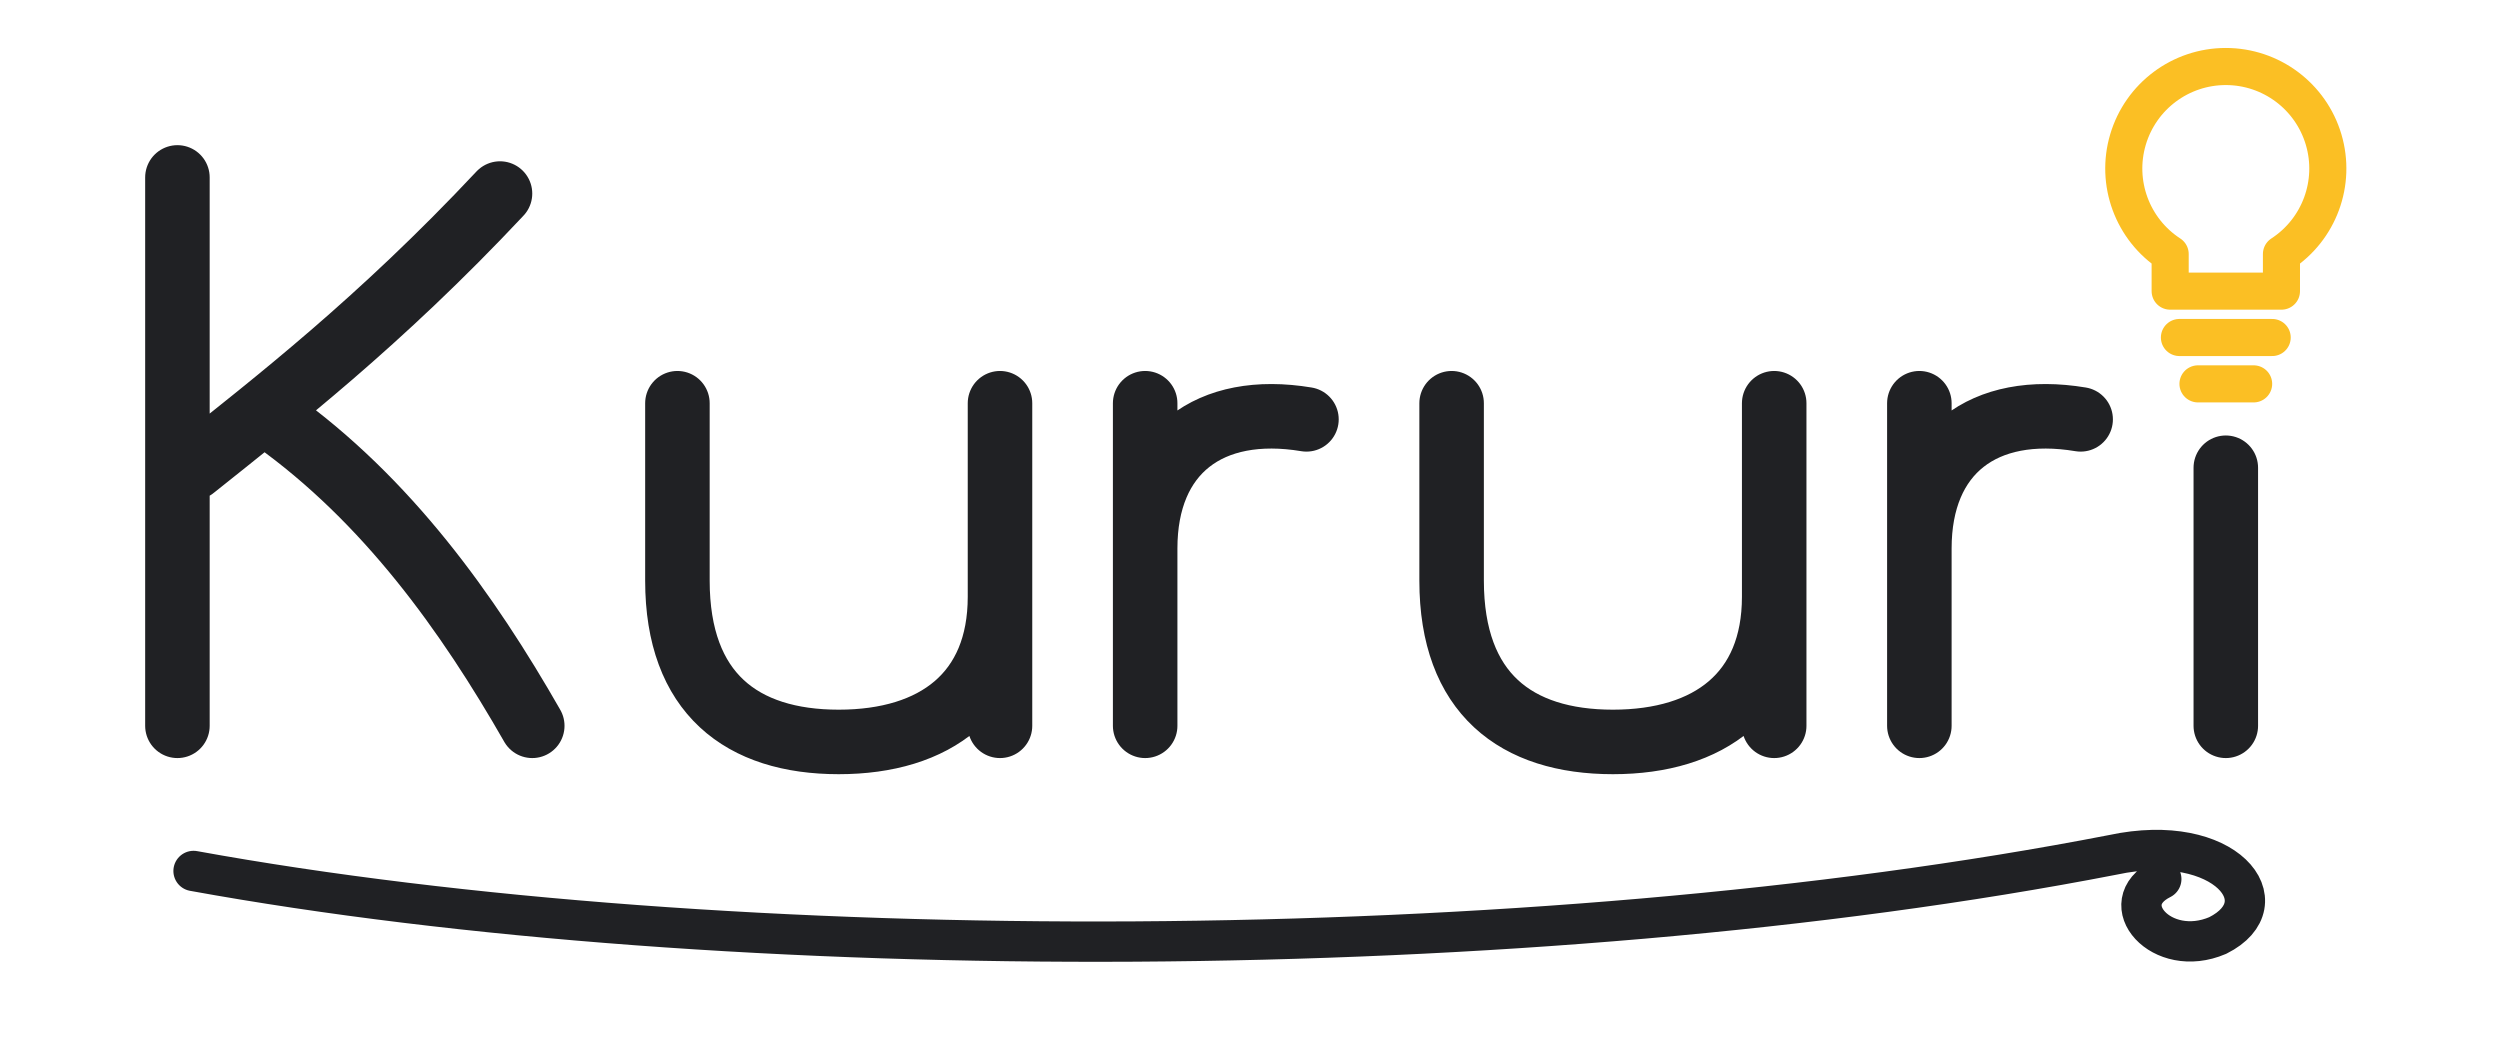
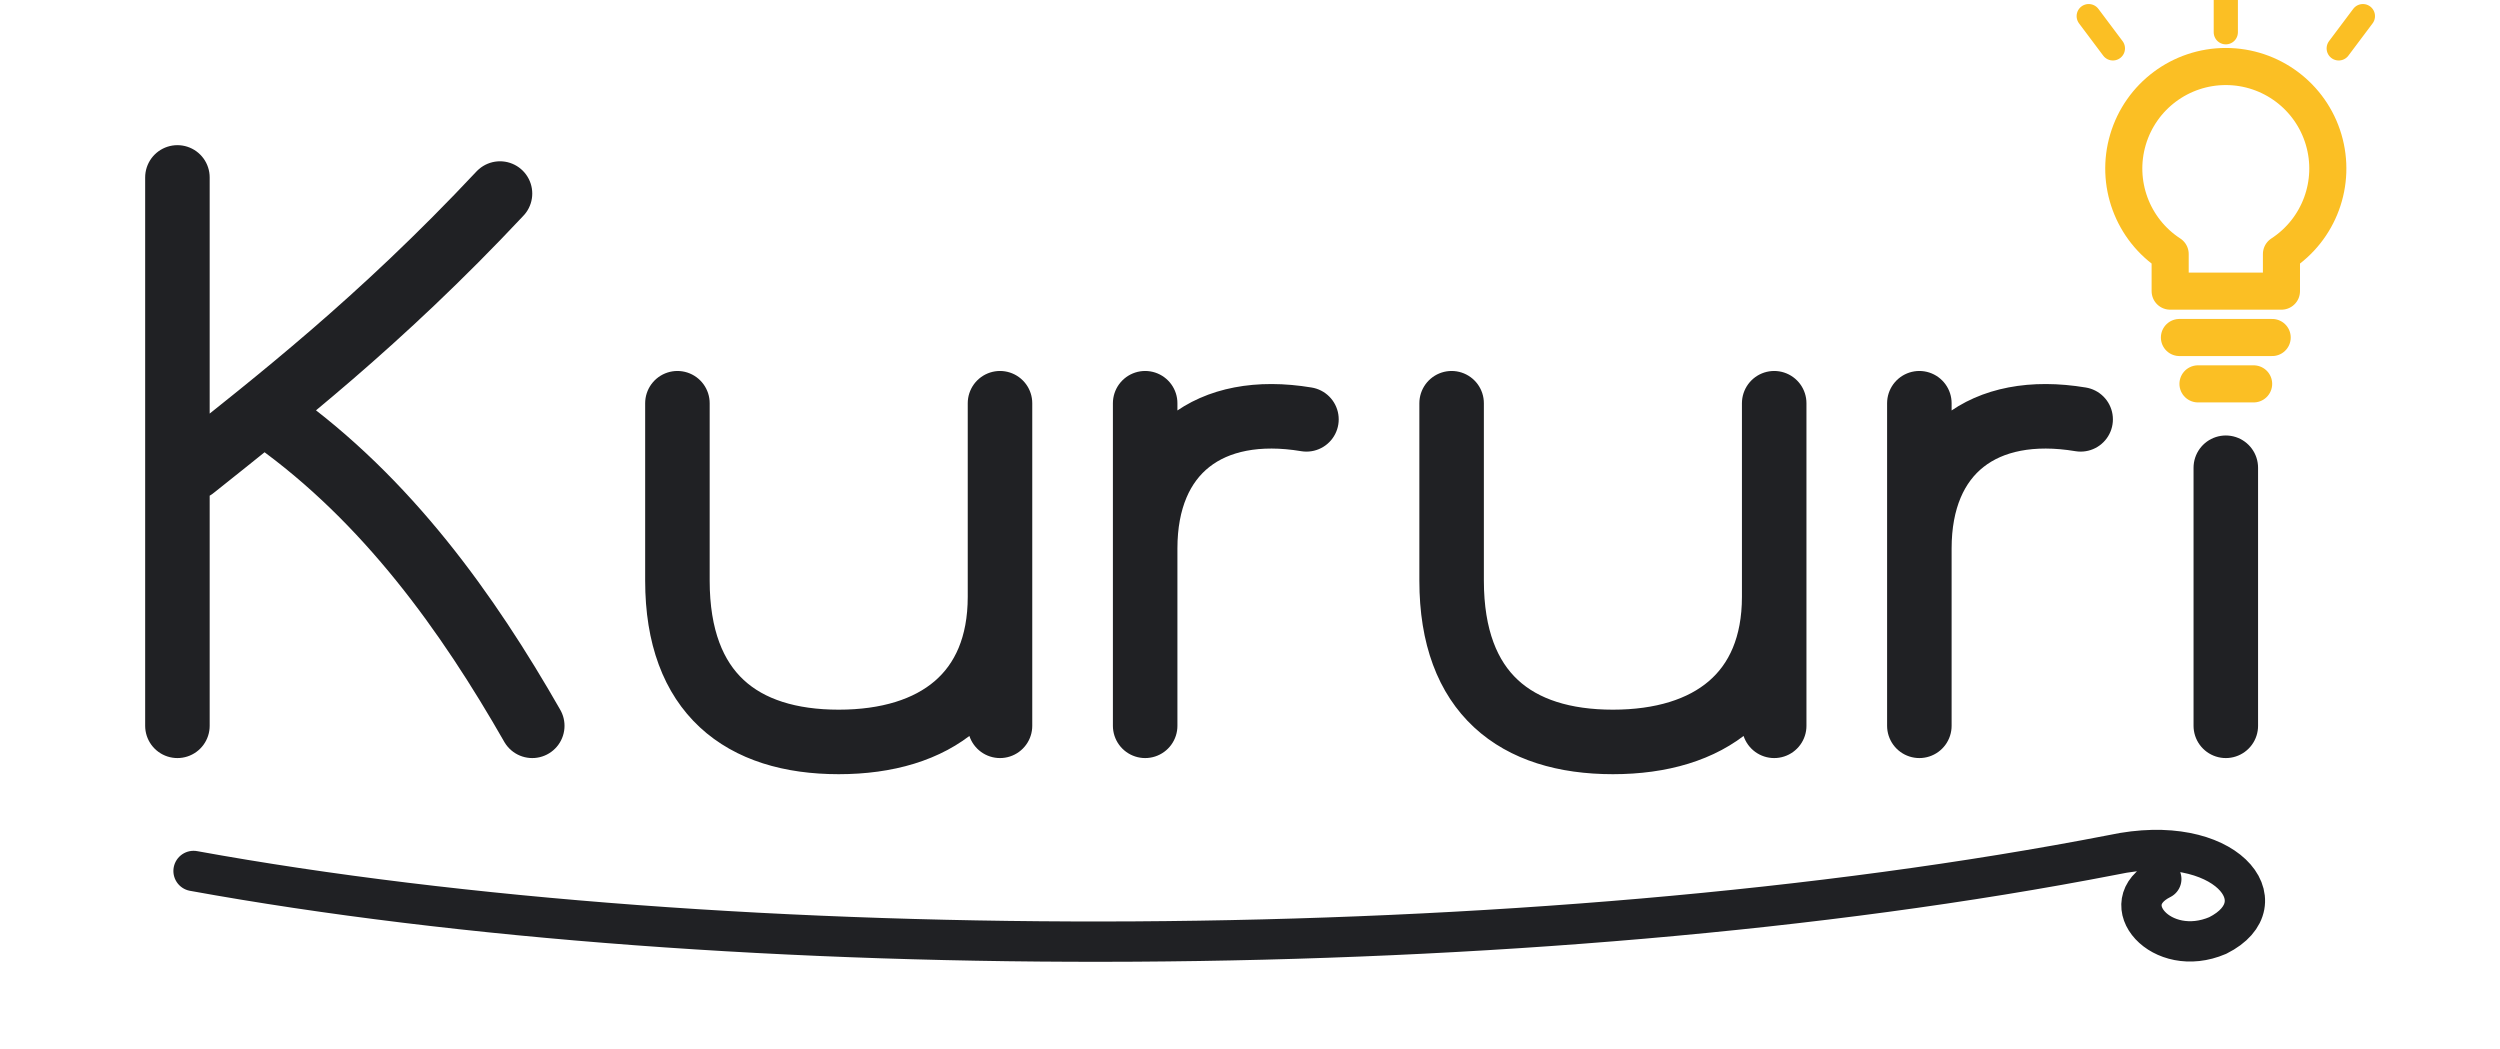
<svg xmlns="http://www.w3.org/2000/svg" viewBox="0 0 310 130" role="img" aria-label="Kururi">
  <g fill="none" stroke="#202124" stroke-width="8" stroke-linecap="round" stroke-linejoin="round">
    <path d="M22 22V90M62 24C47 40 34 50 24 58M34 52C48 62 58 76 66 90" />
    <path d="M84 50V72C84 86 92 92 104 92 116 92 124 86 124 74M124 50V90" />
    <path d="M142 50V90M142 68C142 56 150 50 162 52" />
    <path d="M180 50V72C180 86 188 92 200 92 212 92 220 86 220 74M220 50V90" />
    <path d="M238 50V90M238 68C238 56 246 50 258 52" />
    <path d="M276 58V90" />
    <path d="M24 108C90 120 190 120 262 106 276 103 283 112 275 116 268 119 262 112 268 109" stroke-width="5" />
  </g>
+   <g fill="none" stroke="#fbbf24" stroke-width="3" stroke-linecap="round">
+     <path d="M276 -2V4M259 2L262 6M293 2L290 6" />
+   </g>
  <g transform="translate(276 20) scale(1.15) rotate(180 0 7)">
    <g fill="none" stroke="#fbbf24" stroke-width="4" stroke-linecap="round" stroke-linejoin="round">
      <path d="M-6 0V4A11 11 0 1 0 6 4V0Z" />
      <path d="M-5 -5H5M-3 -10H3" />
    </g>
  </g>
</svg>
